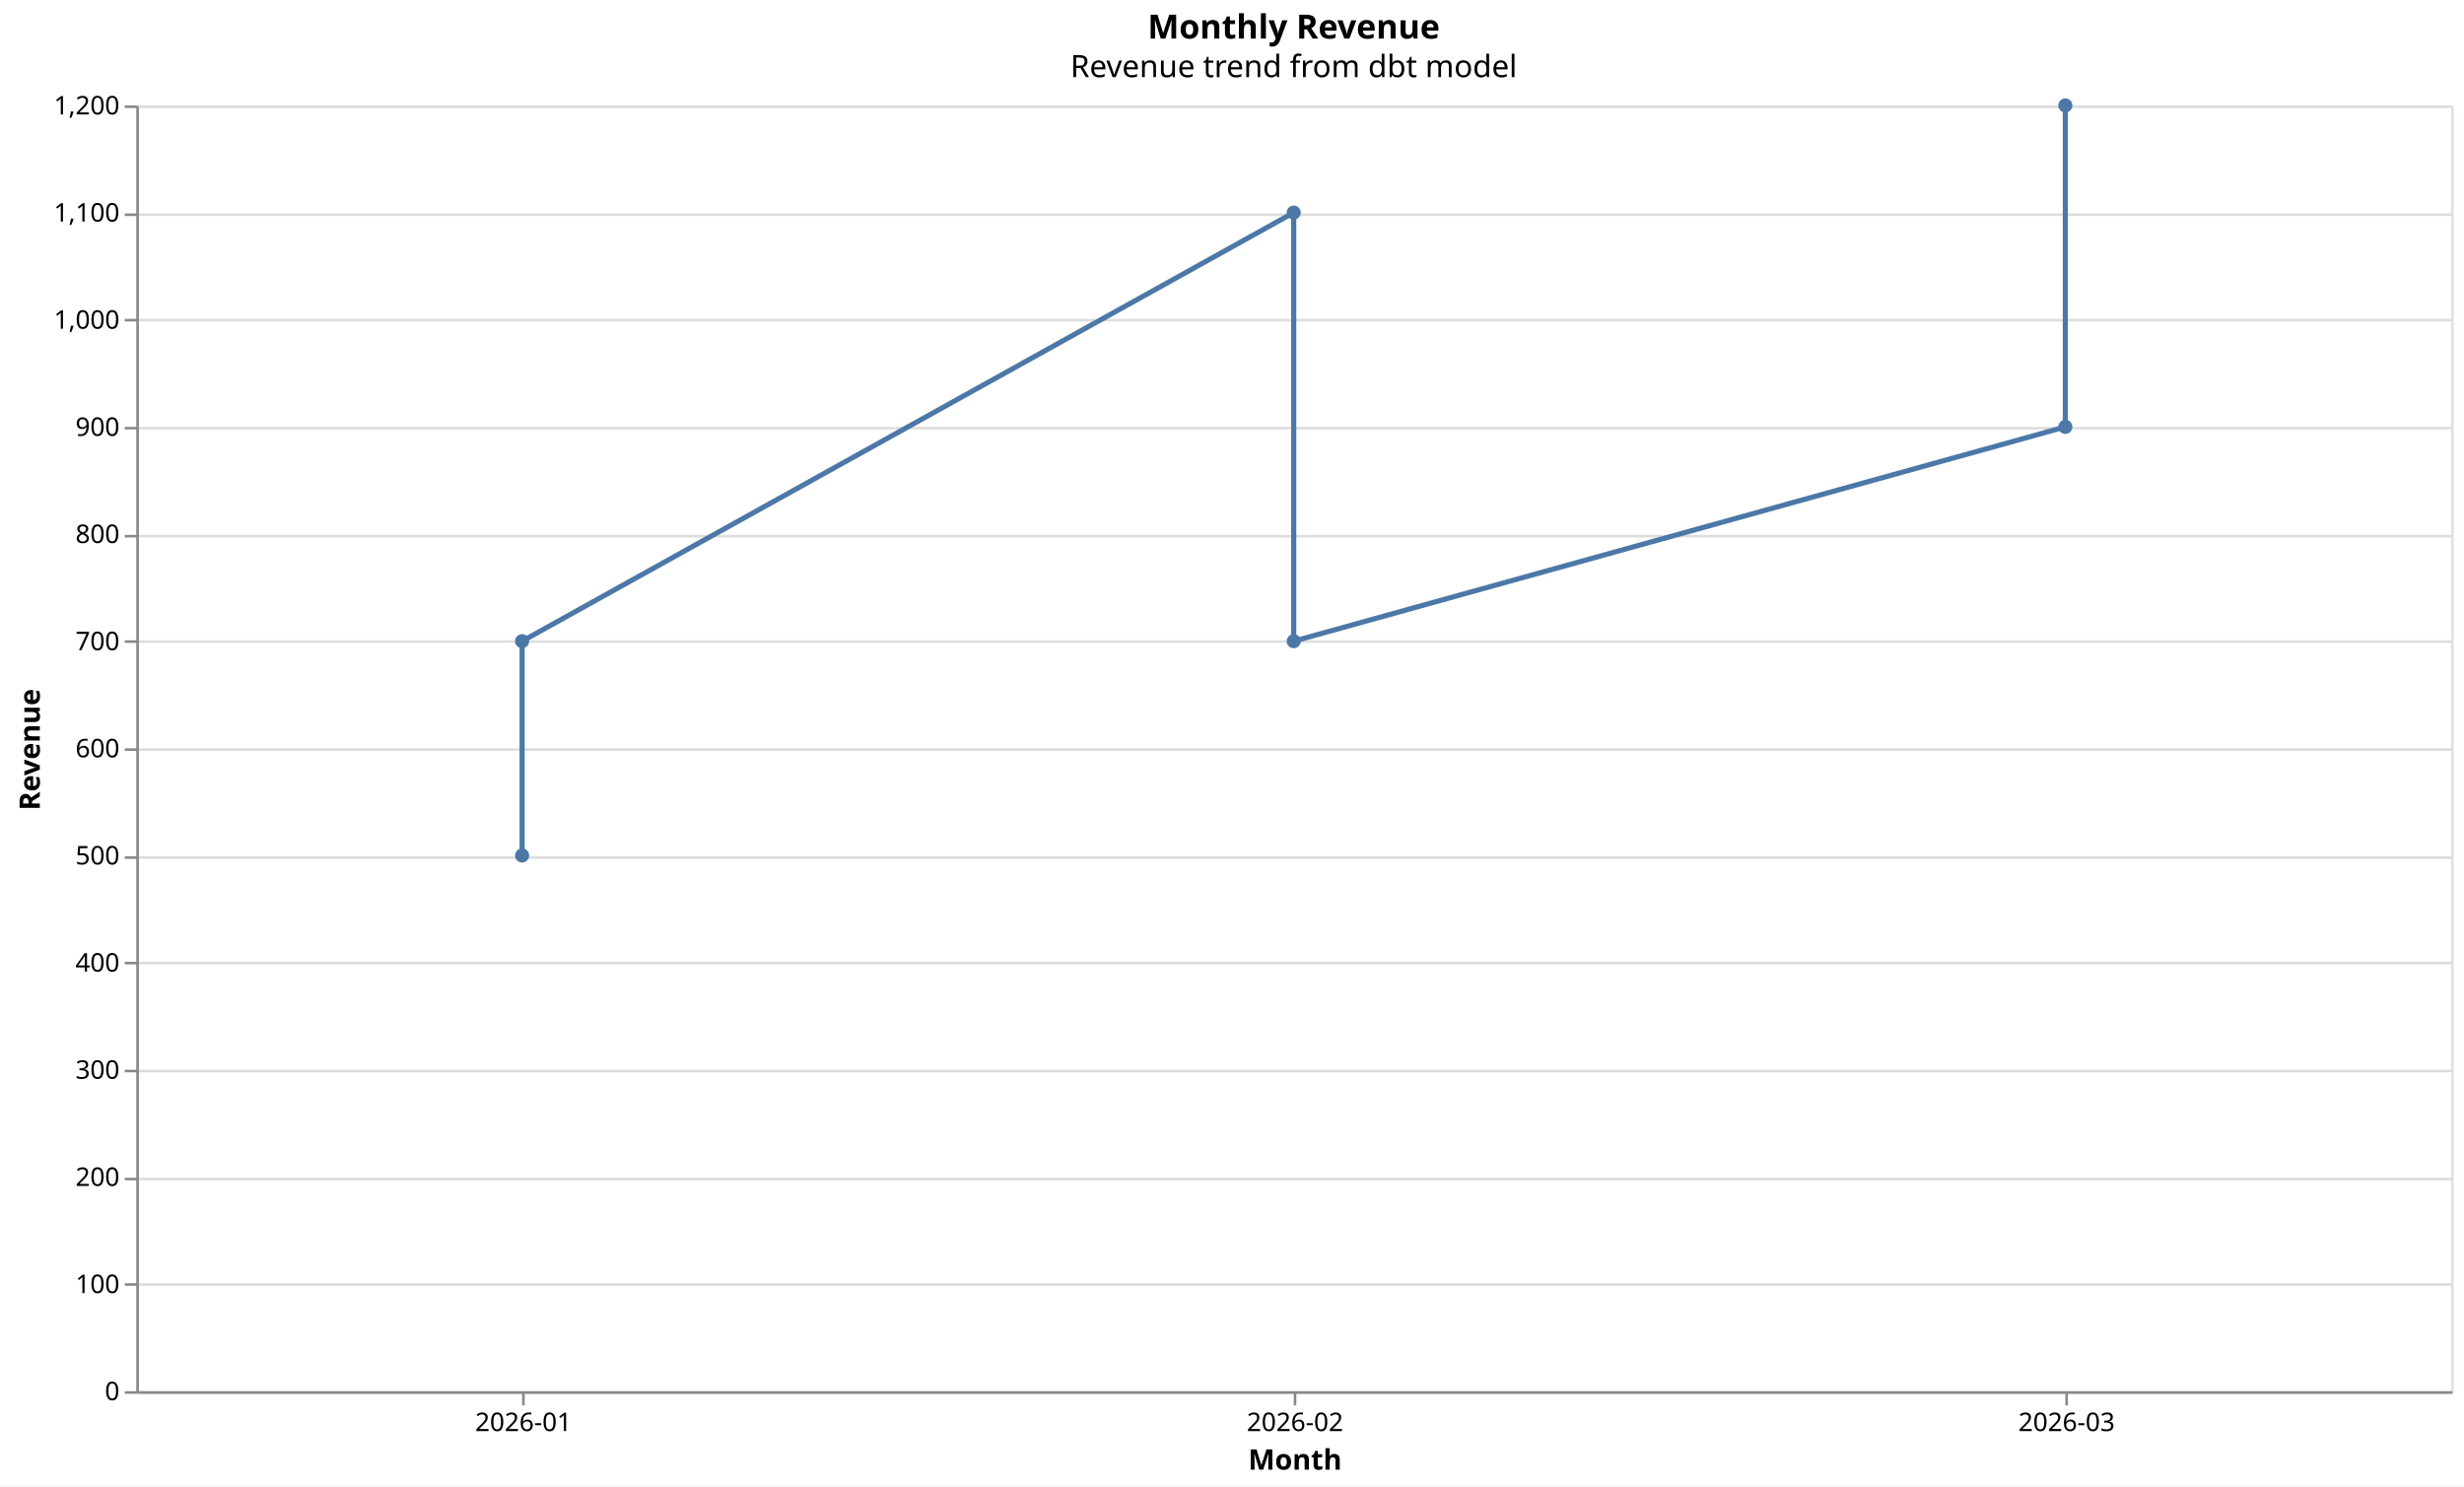
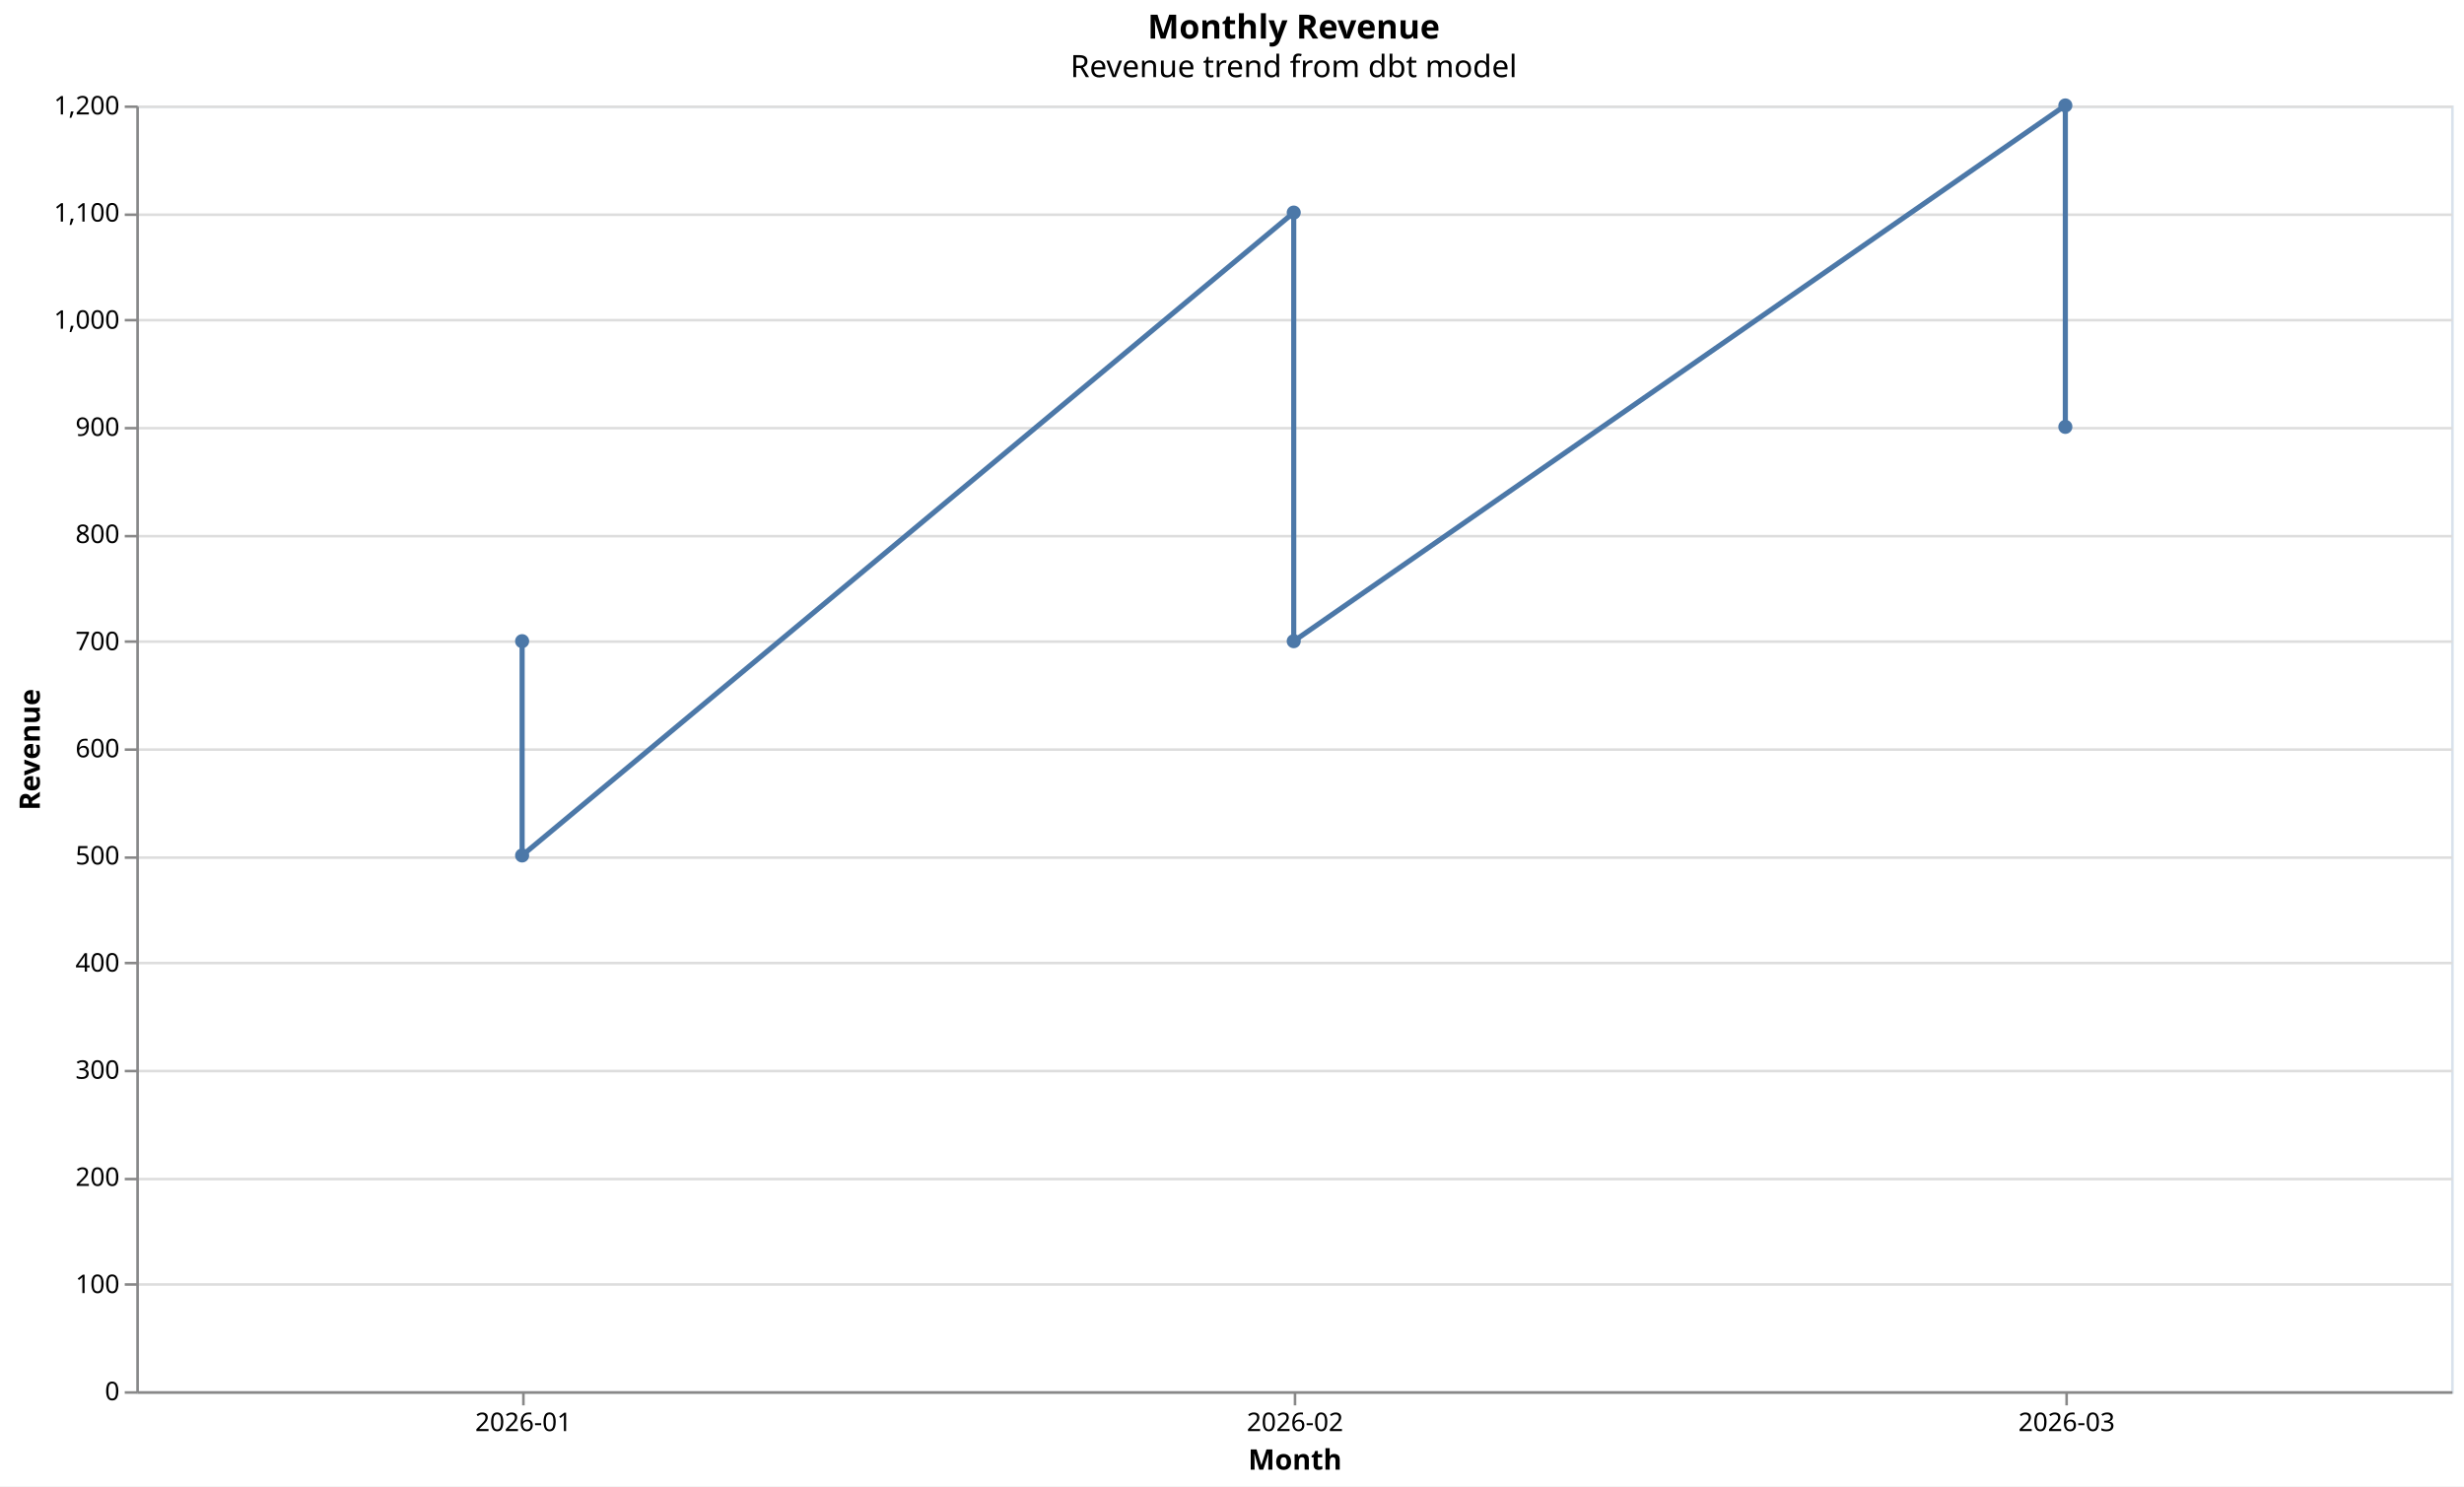
<svg xmlns="http://www.w3.org/2000/svg" version="1.1" class="marks" width="958" height="578" viewBox="0 0 958 578">
  <rect width="958" height="578" fill="white" />
  <g fill="none" stroke-miterlimit="10" transform="translate(53,41)">
    <g class="mark-group role-frame root" role="graphics-object" aria-roledescription="group mark container">
      <g transform="translate(0,0)">
        <path class="background" aria-hidden="true" d="M0.5,0.5h900v500h-900Z" stroke="#d9e2ec" />
        <g>
          <g class="mark-group role-axis" aria-hidden="true">
            <g transform="translate(0.5,0.5)">
              <path class="background" aria-hidden="true" d="M0,0h0v0h0Z" pointer-events="none" />
              <g>
                <g class="mark-rule role-axis-grid" pointer-events="none">
                  <line transform="translate(0,500)" x2="900" y2="0" stroke="#ddd" stroke-width="1" opacity="1" />
                  <line transform="translate(0,458)" x2="900" y2="0" stroke="#ddd" stroke-width="1" opacity="1" />
                  <line transform="translate(0,417)" x2="900" y2="0" stroke="#ddd" stroke-width="1" opacity="1" />
                  <line transform="translate(0,375)" x2="900" y2="0" stroke="#ddd" stroke-width="1" opacity="1" />
                  <line transform="translate(0,333)" x2="900" y2="0" stroke="#ddd" stroke-width="1" opacity="1" />
                  <line transform="translate(0,292)" x2="900" y2="0" stroke="#ddd" stroke-width="1" opacity="1" />
                  <line transform="translate(0,250)" x2="900" y2="0" stroke="#ddd" stroke-width="1" opacity="1" />
                  <line transform="translate(0,208)" x2="900" y2="0" stroke="#ddd" stroke-width="1" opacity="1" />
                  <line transform="translate(0,167)" x2="900" y2="0" stroke="#ddd" stroke-width="1" opacity="1" />
                  <line transform="translate(0,125)" x2="900" y2="0" stroke="#ddd" stroke-width="1" opacity="1" />
                  <line transform="translate(0,83)" x2="900" y2="0" stroke="#ddd" stroke-width="1" opacity="1" />
                  <line transform="translate(0,42)" x2="900" y2="0" stroke="#ddd" stroke-width="1" opacity="1" />
                  <line transform="translate(0,0)" x2="900" y2="0" stroke="#ddd" stroke-width="1" opacity="1" />
                </g>
              </g>
              <path class="foreground" aria-hidden="true" d="" pointer-events="none" display="none" />
            </g>
          </g>
          <g class="mark-group role-axis" role="graphics-symbol" aria-roledescription="axis" aria-label="X-axis titled 'Month' for a discrete scale with 3 values: 2026-01, 2026-02, 2026-03">
            <g transform="translate(0.5,500.5)">
              <path class="background" aria-hidden="true" d="M0,0h0v0h0Z" pointer-events="none" />
              <g>
                <g class="mark-rule role-axis-tick" pointer-events="none">
                  <line transform="translate(150,0)" x2="0" y2="5" stroke="#888" stroke-width="1" opacity="1" />
                  <line transform="translate(450,0)" x2="0" y2="5" stroke="#888" stroke-width="1" opacity="1" />
                  <line transform="translate(750,0)" x2="0" y2="5" stroke="#888" stroke-width="1" opacity="1" />
                </g>
                <g class="mark-text role-axis-label" pointer-events="none">
                  <text text-anchor="middle" transform="translate(150,15)" font-family="sans-serif" font-size="10px" fill="#000" opacity="1">2026-01</text>
                  <text text-anchor="middle" transform="translate(450,15)" font-family="sans-serif" font-size="10px" fill="#000" opacity="1">2026-02</text>
                  <text text-anchor="middle" transform="translate(750,15)" font-family="sans-serif" font-size="10px" fill="#000" opacity="1">2026-03</text>
                </g>
                <g class="mark-rule role-axis-domain" pointer-events="none">
                  <line transform="translate(0,0)" x2="900" y2="0" stroke="#888" stroke-width="1" opacity="1" />
                </g>
                <g class="mark-text role-axis-title" pointer-events="none">
                  <text text-anchor="middle" transform="translate(450,30)" font-family="sans-serif" font-size="11px" font-weight="bold" fill="#000" opacity="1">Month</text>
                </g>
              </g>
              <path class="foreground" aria-hidden="true" d="" pointer-events="none" display="none" />
            </g>
          </g>
          <g class="mark-group role-axis" role="graphics-symbol" aria-roledescription="axis" aria-label="Y-axis titled 'Revenue' for a linear scale with values from 0 to 1,200">
            <g transform="translate(0.5,0.5)">
              <path class="background" aria-hidden="true" d="M0,0h0v0h0Z" pointer-events="none" />
              <g>
                <g class="mark-rule role-axis-tick" pointer-events="none">
                  <line transform="translate(0,500)" x2="-5" y2="0" stroke="#888" stroke-width="1" opacity="1" />
                  <line transform="translate(0,458)" x2="-5" y2="0" stroke="#888" stroke-width="1" opacity="1" />
                  <line transform="translate(0,417)" x2="-5" y2="0" stroke="#888" stroke-width="1" opacity="1" />
                  <line transform="translate(0,375)" x2="-5" y2="0" stroke="#888" stroke-width="1" opacity="1" />
                  <line transform="translate(0,333)" x2="-5" y2="0" stroke="#888" stroke-width="1" opacity="1" />
                  <line transform="translate(0,292)" x2="-5" y2="0" stroke="#888" stroke-width="1" opacity="1" />
                  <line transform="translate(0,250)" x2="-5" y2="0" stroke="#888" stroke-width="1" opacity="1" />
                  <line transform="translate(0,208)" x2="-5" y2="0" stroke="#888" stroke-width="1" opacity="1" />
                  <line transform="translate(0,167)" x2="-5" y2="0" stroke="#888" stroke-width="1" opacity="1" />
                  <line transform="translate(0,125)" x2="-5" y2="0" stroke="#888" stroke-width="1" opacity="1" />
                  <line transform="translate(0,83)" x2="-5" y2="0" stroke="#888" stroke-width="1" opacity="1" />
                  <line transform="translate(0,42)" x2="-5" y2="0" stroke="#888" stroke-width="1" opacity="1" />
                  <line transform="translate(0,0)" x2="-5" y2="0" stroke="#888" stroke-width="1" opacity="1" />
                </g>
                <g class="mark-text role-axis-label" pointer-events="none">
                  <text text-anchor="end" transform="translate(-7,503)" font-family="sans-serif" font-size="10px" fill="#000" opacity="1">0</text>
                  <text text-anchor="end" transform="translate(-7,461.3333)" font-family="sans-serif" font-size="10px" fill="#000" opacity="1">100</text>
                  <text text-anchor="end" transform="translate(-7,419.6667)" font-family="sans-serif" font-size="10px" fill="#000" opacity="1">200</text>
                  <text text-anchor="end" transform="translate(-7,378)" font-family="sans-serif" font-size="10px" fill="#000" opacity="1">300</text>
                  <text text-anchor="end" transform="translate(-7,336.3333)" font-family="sans-serif" font-size="10px" fill="#000" opacity="1">400</text>
                  <text text-anchor="end" transform="translate(-7,294.6667)" font-family="sans-serif" font-size="10px" fill="#000" opacity="1">500</text>
                  <text text-anchor="end" transform="translate(-7,253)" font-family="sans-serif" font-size="10px" fill="#000" opacity="1">600</text>
                  <text text-anchor="end" transform="translate(-7,211.3333)" font-family="sans-serif" font-size="10px" fill="#000" opacity="1">700</text>
                  <text text-anchor="end" transform="translate(-7,169.6667)" font-family="sans-serif" font-size="10px" fill="#000" opacity="1">800</text>
                  <text text-anchor="end" transform="translate(-7,128)" font-family="sans-serif" font-size="10px" fill="#000" opacity="1">900</text>
                  <text text-anchor="end" transform="translate(-7,86.33333)" font-family="sans-serif" font-size="10px" fill="#000" opacity="1">1,000</text>
                  <text text-anchor="end" transform="translate(-7,44.66667)" font-family="sans-serif" font-size="10px" fill="#000" opacity="1">1,100</text>
                  <text text-anchor="end" transform="translate(-7,3)" font-family="sans-serif" font-size="10px" fill="#000" opacity="1">1,200</text>
                </g>
                <g class="mark-rule role-axis-domain" pointer-events="none">
                  <line transform="translate(0,500)" x2="0" y2="-500" stroke="#888" stroke-width="1" opacity="1" />
                </g>
                <g class="mark-text role-axis-title" pointer-events="none">
                  <text text-anchor="middle" transform="translate(-36.02441,250) rotate(-90) translate(0,-2)" font-family="sans-serif" font-size="11px" font-weight="bold" fill="#000" opacity="1">Revenue</text>
                </g>
              </g>
              <path class="foreground" aria-hidden="true" d="" pointer-events="none" display="none" />
            </g>
          </g>
          <g class="mark-line role-mark layer_0_marks" role="graphics-object" aria-roledescription="line mark container">
-             <path aria-label="Month: 2026-01; Revenue: 500" role="graphics-symbol" aria-roledescription="line mark" d="M150,291.667L150,208.333L450,41.667L450,208.333L750,125L750,0" stroke="#4c78a8" stroke-width="2" />
+             <path aria-label="Month: 2026-01; Revenue: 700" role="graphics-symbol" aria-roledescription="line mark" d="M150,208.333L150,291.667L450,41.667L450,208.333L750,0L750,125" stroke="#4c78a8" stroke-width="2" />
          </g>
          <g class="mark-symbol role-mark layer_1_marks" role="graphics-object" aria-roledescription="symbol mark container">
+             <path aria-label="Month: 2026-01; Revenue: 700" role="graphics-symbol" aria-roledescription="point" transform="translate(150,208.3333)" d="M2.739,0A2.739,2.739,0,1,1,-2.739,0A2.739,2.739,0,1,1,2.739,0" fill="#4c78a8" stroke-width="2" opacity="1" />
+             <path aria-label="Month: 2026-02; Revenue: 1100" role="graphics-symbol" aria-roledescription="point" transform="translate(450,41.66667)" d="M2.739,0A2.739,2.739,0,1,1,-2.739,0A2.739,2.739,0,1,1,2.739,0" fill="#4c78a8" stroke-width="2" opacity="1" />
+             <path aria-label="Month: 2026-03; Revenue: 1200" role="graphics-symbol" aria-roledescription="point" transform="translate(750,0)" d="M2.739,0A2.739,2.739,0,1,1,-2.739,0A2.739,2.739,0,1,1,2.739,0" fill="#4c78a8" stroke-width="2" opacity="1" />
+             <path aria-label="Month: 2026-03; Revenue: 900" role="graphics-symbol" aria-roledescription="point" transform="translate(750,125)" d="M2.739,0A2.739,2.739,0,1,1,-2.739,0A2.739,2.739,0,1,1,2.739,0" fill="#4c78a8" stroke-width="2" opacity="1" />
            <path aria-label="Month: 2026-01; Revenue: 500" role="graphics-symbol" aria-roledescription="point" transform="translate(150,291.6667)" d="M2.739,0A2.739,2.739,0,1,1,-2.739,0A2.739,2.739,0,1,1,2.739,0" fill="#4c78a8" stroke-width="2" opacity="1" />
-             <path aria-label="Month: 2026-01; Revenue: 700" role="graphics-symbol" aria-roledescription="point" transform="translate(150,208.3333)" d="M2.739,0A2.739,2.739,0,1,1,-2.739,0A2.739,2.739,0,1,1,2.739,0" fill="#4c78a8" stroke-width="2" opacity="1" />
-             <path aria-label="Month: 2026-03; Revenue: 900" role="graphics-symbol" aria-roledescription="point" transform="translate(750,125)" d="M2.739,0A2.739,2.739,0,1,1,-2.739,0A2.739,2.739,0,1,1,2.739,0" fill="#4c78a8" stroke-width="2" opacity="1" />
-             <path aria-label="Month: 2026-02; Revenue: 1100" role="graphics-symbol" aria-roledescription="point" transform="translate(450,41.66667)" d="M2.739,0A2.739,2.739,0,1,1,-2.739,0A2.739,2.739,0,1,1,2.739,0" fill="#4c78a8" stroke-width="2" opacity="1" />
            <path aria-label="Month: 2026-02; Revenue: 700" role="graphics-symbol" aria-roledescription="point" transform="translate(450,208.3333)" d="M2.739,0A2.739,2.739,0,1,1,-2.739,0A2.739,2.739,0,1,1,2.739,0" fill="#4c78a8" stroke-width="2" opacity="1" />
-             <path aria-label="Month: 2026-03; Revenue: 1200" role="graphics-symbol" aria-roledescription="point" transform="translate(750,0)" d="M2.739,0A2.739,2.739,0,1,1,-2.739,0A2.739,2.739,0,1,1,2.739,0" fill="#4c78a8" stroke-width="2" opacity="1" />
          </g>
          <g class="mark-group role-title">
            <g transform="translate(450,-36)">
              <path class="background" aria-hidden="true" d="M0,0h0v0h0Z" pointer-events="none" />
              <g>
                <g class="mark-text role-title-text" role="graphics-symbol" aria-roledescription="title" aria-label="Title text 'Monthly Revenue'" pointer-events="none">
                  <text text-anchor="middle" transform="translate(0,10)" font-family="sans-serif" font-size="13px" font-weight="bold" fill="#000" opacity="1">Monthly Revenue</text>
                </g>
                <g class="mark-text role-title-subtitle" role="graphics-symbol" aria-roledescription="subtitle" aria-label="Subtitle text 'Revenue trend from dbt model'" pointer-events="none">
                  <text text-anchor="middle" transform="translate(0,25)" font-family="sans-serif" font-size="12px" fill="#000" opacity="1">Revenue trend from dbt model</text>
                </g>
              </g>
              <path class="foreground" aria-hidden="true" d="" pointer-events="none" display="none" />
            </g>
          </g>
        </g>
        <path class="foreground" aria-hidden="true" d="" display="none" />
      </g>
    </g>
  </g>
</svg>
